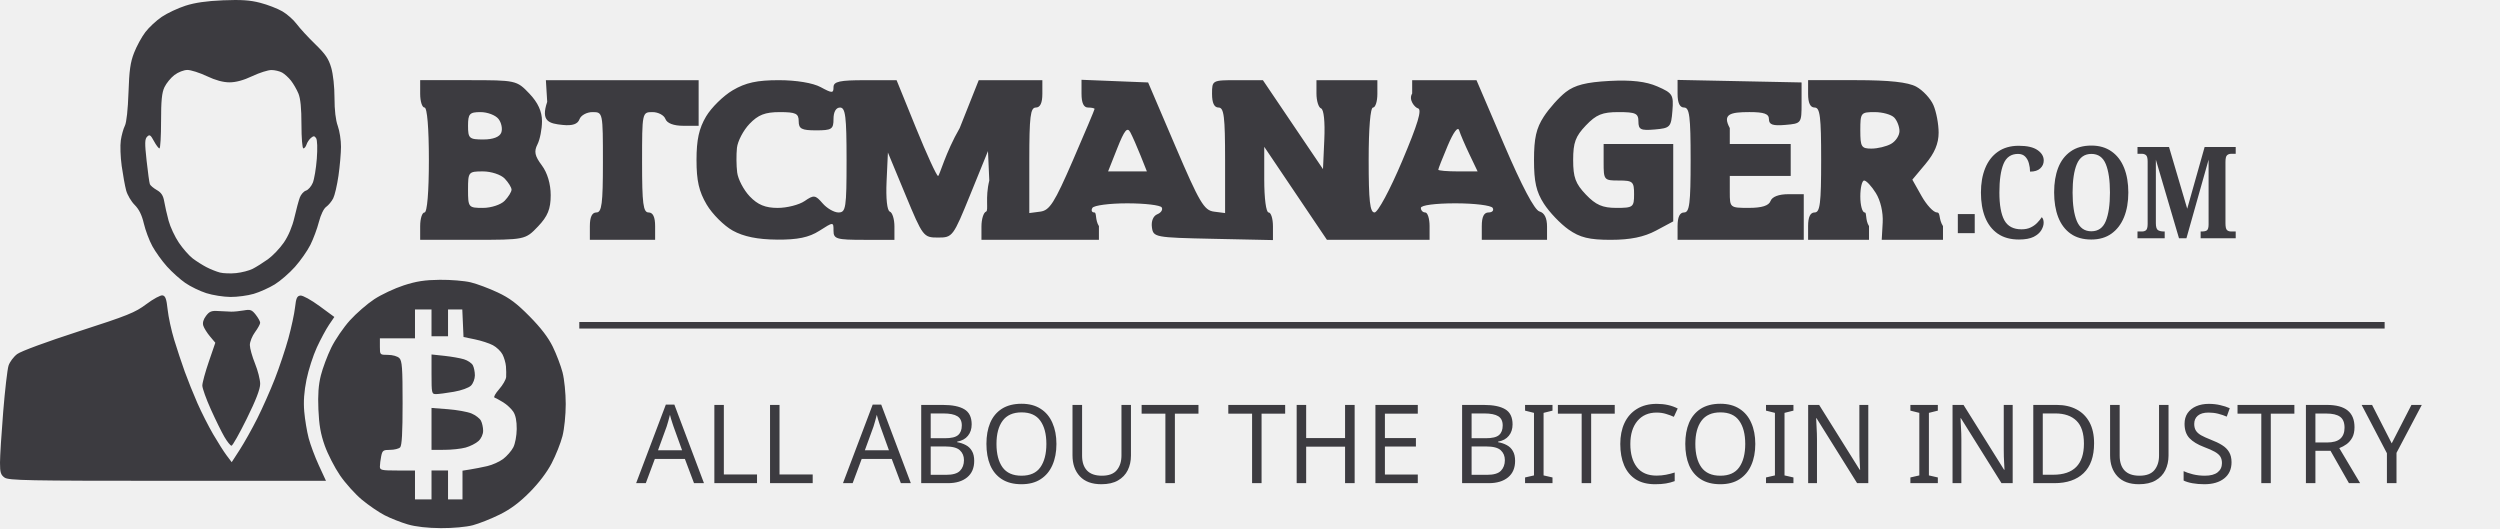
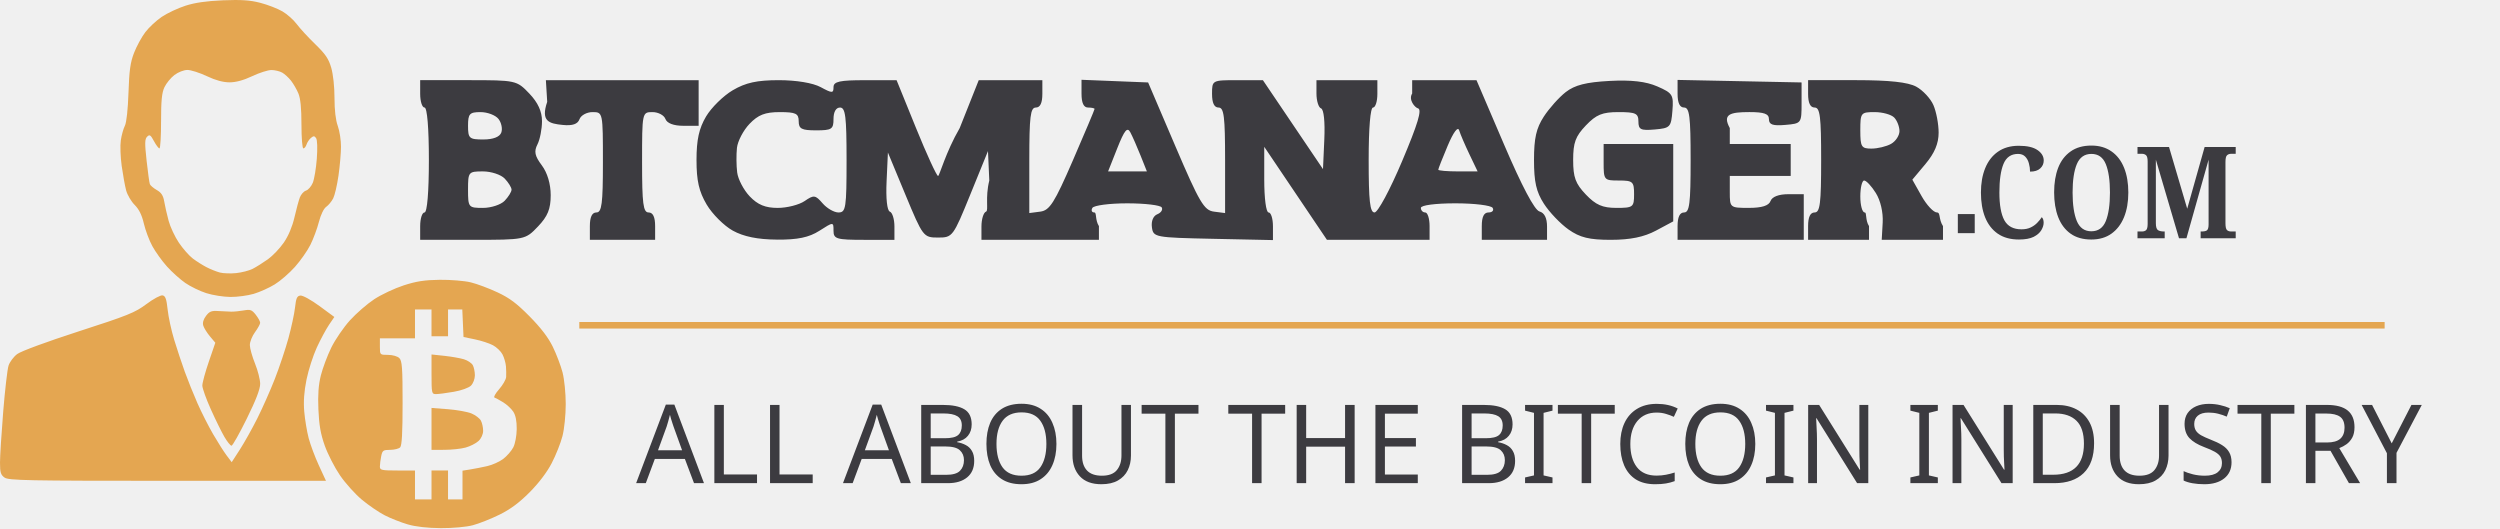
<svg xmlns="http://www.w3.org/2000/svg" width="400.78mm" height="84.667mm" viewBox="0 0 1420.087 300" id="svg2" version="1.1">
  <defs id="defs4" />
-   <g id="layer1" transform="translate(-597.9804,-39.20378)">
-     <g id="g4340" transform="matrix(3.467842,0,0,3.467842,-1475.721,-837.1013)" style="fill:#3c3b40;fill-opacity:1">
-       <path id="path4277" d="m 670.185,339.203 c -2.167,-0.013 -4.111,-0.233 -5.411,-0.612 -1.116,-0.325 -2.816,-0.996 -3.777,-1.49 -0.961,-0.494 -2.645,-1.644 -3.741,-2.556 -1.096,-0.912 -2.71,-2.707 -3.586,-3.99 -0.876,-1.282 -1.998,-3.469 -2.492,-4.86 -0.675,-1.897 -0.935,-3.379 -1.043,-5.931 -0.103,-2.425 0.013,-4.028 0.403,-5.58 0.301,-1.198 1.068,-3.244 1.705,-4.548 0.637,-1.303 2.01,-3.311 3.051,-4.462 1.041,-1.15 2.839,-2.713 3.996,-3.472 1.157,-0.759 3.32,-1.776 4.809,-2.26 2.08,-0.677 3.448,-0.888 5.918,-0.916 1.767,-0.02 4.05,0.168 5.073,0.417 1.023,0.249 3.002,0.989 4.397,1.645 1.975,0.928 3.136,1.8 5.246,3.937 1.845,1.869 3.054,3.45 3.79,4.955 0.594,1.215 1.316,3.112 1.603,4.214 0.291,1.118 0.522,3.408 0.522,5.182 0,1.801 -0.232,4.078 -0.536,5.256 -0.295,1.143 -1.091,3.143 -1.77,4.445 -0.779,1.494 -2.116,3.253 -3.622,4.767 -1.686,1.694 -3.129,2.765 -4.909,3.645 -1.386,0.685 -3.358,1.468 -4.381,1.74 -1.078,0.286 -3.283,0.486 -5.242,0.474 z m -2.875,-4.707 1.353,0 0,-2.367 0,-2.367 1.353,0 1.353,0 0,2.367 0,2.367 1.184,0 1.184,0 0,-2.352 0,-2.352 1.268,-0.202 c 0.698,-0.111 1.953,-0.358 2.79,-0.548 0.837,-0.19 2.017,-0.723 2.621,-1.183 0.605,-0.461 1.344,-1.31 1.642,-1.887 0.305,-0.589 0.551,-1.906 0.561,-3.003 0.012,-1.301 -0.175,-2.248 -0.562,-2.838 -0.319,-0.487 -1.066,-1.182 -1.661,-1.544 -0.594,-0.362 -1.233,-0.71 -1.419,-0.773 -0.186,-0.063 0.156,-0.677 0.761,-1.366 0.605,-0.689 1.122,-1.589 1.15,-2.001 0.028,-0.412 0.013,-1.203 -0.032,-1.758 -0.046,-0.555 -0.3,-1.428 -0.564,-1.939 -0.264,-0.511 -0.973,-1.191 -1.574,-1.509 -0.601,-0.319 -1.93,-0.751 -2.954,-0.961 l -1.86,-0.382 -0.1,-2.257 -0.1,-2.257 -1.168,0 -1.168,0 0,2.198 0,2.198 -1.353,0 -1.353,0 0,-2.198 0,-2.198 -1.353,0 -1.353,0 0,2.367 0,2.367 -2.875,0 -2.875,0 0,1.353 c 0,1.349 0.004,1.353 1.329,1.353 0.757,0 1.557,0.229 1.86,0.531 0.448,0.448 0.531,1.604 0.531,7.373 0,4.87 -0.117,6.958 -0.406,7.247 -0.223,0.223 -0.965,0.406 -1.649,0.406 -1.121,0 -1.264,0.103 -1.454,1.057 -0.116,0.581 -0.211,1.342 -0.211,1.691 0,0.57 0.289,0.634 2.875,0.634 l 2.875,0 0,2.367 0,2.367 z m 3.467,-8.119 -2.114,0.002 0,-3.432 0,-3.432 2.688,0.207 c 1.478,0.114 3.216,0.428 3.862,0.698 0.646,0.27 1.339,0.798 1.54,1.173 0.201,0.376 0.365,1.123 0.365,1.661 0,0.58 -0.309,1.264 -0.761,1.681 -0.419,0.387 -1.37,0.869 -2.114,1.072 -0.744,0.203 -2.304,0.37 -3.467,0.371 z m -1.38,-9.129 c -0.701,0 -0.733,-0.142 -0.733,-3.246 l 0,-3.246 2.114,0.226 c 1.163,0.124 2.61,0.379 3.215,0.568 0.606,0.188 1.253,0.624 1.437,0.969 0.185,0.345 0.336,1.094 0.336,1.664 0,0.57 -0.285,1.322 -0.634,1.671 -0.367,0.367 -1.556,0.795 -2.818,1.015 -1.201,0.209 -2.513,0.38 -2.917,0.38 z m -43.969,14.204 c -22.934,0 -26.031,-0.061 -26.696,-0.526 -0.626,-0.438 -0.752,-0.846 -0.752,-2.436 0,-1.05 0.236,-4.808 0.524,-8.351 0.288,-3.543 0.681,-6.938 0.873,-7.545 0.192,-0.607 0.831,-1.465 1.421,-1.907 0.62,-0.465 4.872,-2.032 10.085,-3.716 8.048,-2.601 9.234,-3.079 11.072,-4.46 1.132,-0.851 2.327,-1.496 2.655,-1.433 0.466,0.089 0.646,0.594 0.827,2.308 0.127,1.207 0.609,3.434 1.071,4.95 0.462,1.516 1.242,3.87 1.733,5.231 0.491,1.361 1.424,3.684 2.074,5.161 0.649,1.477 1.808,3.765 2.574,5.084 0.766,1.319 1.765,2.891 2.219,3.493 l 0.826,1.095 1.327,-2.052 c 0.73,-1.129 2.02,-3.433 2.868,-5.121 0.848,-1.688 2.141,-4.605 2.874,-6.483 0.733,-1.878 1.731,-4.86 2.217,-6.627 0.486,-1.767 0.976,-4.05 1.089,-5.073 0.169,-1.528 0.326,-1.874 0.882,-1.938 0.377,-0.043 1.757,0.717 3.116,1.715 l 2.44,1.793 -0.876,1.289 c -0.482,0.709 -1.378,2.375 -1.991,3.701 -0.613,1.327 -1.374,3.695 -1.692,5.263 -0.398,1.966 -0.514,3.592 -0.372,5.237 0.113,1.312 0.439,3.274 0.724,4.36 0.285,1.086 1.04,3.102 1.677,4.481 l 1.158,2.507 z m 10.472,-5.749 c -0.173,0 -0.693,-0.647 -1.156,-1.437 -0.463,-0.791 -1.466,-2.827 -2.23,-4.526 -0.764,-1.699 -1.391,-3.449 -1.393,-3.889 -0.002,-0.44 0.476,-2.199 1.062,-3.908 l 1.067,-3.107 -0.87,-1.034 c -0.479,-0.569 -0.973,-1.357 -1.098,-1.753 -0.15,-0.473 6.7e-4,-1.023 0.441,-1.608 0.55,-0.731 0.902,-0.874 1.98,-0.8 0.721,0.049 1.692,0.095 2.157,0.103 0.465,0.008 1.394,-0.085 2.065,-0.205 1.058,-0.19 1.315,-0.097 1.945,0.704 0.399,0.507 0.726,1.101 0.726,1.318 0,0.218 -0.38,0.912 -0.845,1.542 -0.465,0.63 -0.845,1.576 -0.845,2.102 0,0.526 0.38,1.892 0.845,3.036 0.465,1.144 0.845,2.644 0.845,3.332 0,0.857 -0.69,2.65 -2.19,5.691 -1.204,2.442 -2.331,4.439 -2.504,4.439 z m -0.187,-24.368 c -1.129,-0.01 -2.903,-0.29 -3.943,-0.623 -1.04,-0.333 -2.58,-1.079 -3.423,-1.659 -0.842,-0.58 -2.198,-1.795 -3.013,-2.702 -0.815,-0.906 -1.896,-2.41 -2.402,-3.341 -0.507,-0.931 -1.132,-2.598 -1.39,-3.704 -0.324,-1.388 -0.79,-2.332 -1.503,-3.046 -0.569,-0.569 -1.196,-1.634 -1.393,-2.366 -0.197,-0.733 -0.527,-2.539 -0.732,-4.013 -0.205,-1.475 -0.27,-3.37 -0.143,-4.212 0.126,-0.842 0.426,-1.914 0.665,-2.381 0.264,-0.514 0.497,-2.654 0.59,-5.416 0.124,-3.667 0.303,-4.95 0.913,-6.521 0.417,-1.076 1.245,-2.597 1.841,-3.382 0.595,-0.785 1.815,-1.92 2.71,-2.522 0.896,-0.603 2.641,-1.421 3.878,-1.819 1.546,-0.497 3.466,-0.773 6.139,-0.884 2.962,-0.122 4.414,-0.025 6.088,0.407 1.209,0.312 2.84,0.94 3.624,1.395 0.784,0.455 1.847,1.395 2.361,2.089 0.514,0.693 1.877,2.174 3.029,3.29 1.682,1.63 2.199,2.39 2.628,3.866 0.314,1.082 0.534,3.115 0.534,4.946 0,2 0.192,3.637 0.539,4.589 0.296,0.814 0.533,2.353 0.526,3.42 -0.007,1.067 -0.193,3.198 -0.414,4.735 -0.221,1.537 -0.609,3.204 -0.863,3.704 -0.254,0.5 -0.769,1.125 -1.146,1.389 -0.406,0.284 -0.892,1.289 -1.196,2.472 -0.282,1.096 -0.91,2.787 -1.396,3.756 -0.486,0.97 -1.624,2.593 -2.528,3.608 -0.905,1.015 -2.39,2.304 -3.302,2.865 -0.911,0.561 -2.46,1.258 -3.441,1.549 -0.981,0.291 -2.707,0.522 -3.836,0.512 z m 0.96,-3.908 c 0.913,-0.093 2.13,-0.41 2.706,-0.704 0.575,-0.294 1.692,-0.996 2.48,-1.558 0.789,-0.563 1.966,-1.797 2.616,-2.744 0.742,-1.08 1.385,-2.602 1.728,-4.088 0.3,-1.302 0.7,-2.781 0.887,-3.286 0.188,-0.505 0.643,-1.015 1.012,-1.132 0.369,-0.117 0.87,-0.693 1.113,-1.279 0.243,-0.587 0.54,-2.36 0.659,-3.941 0.127,-1.678 0.082,-3.077 -0.109,-3.36 -0.267,-0.397 -0.421,-0.407 -0.846,-0.054 -0.286,0.237 -0.612,0.722 -0.725,1.077 -0.113,0.355 -0.347,0.646 -0.52,0.646 -0.177,0 -0.315,-1.713 -0.315,-3.9 0,-2.67 -0.157,-4.276 -0.498,-5.093 -0.274,-0.656 -0.82,-1.602 -1.212,-2.103 -0.393,-0.501 -1.043,-1.095 -1.446,-1.321 -0.403,-0.226 -1.189,-0.416 -1.747,-0.422 -0.558,-0.007 -1.979,0.445 -3.159,1.003 -1.428,0.675 -2.671,1.014 -3.72,1.014 -1.049,-1.7e-4 -2.294,-0.34 -3.72,-1.015 -1.179,-0.558 -2.611,-1.014 -3.181,-1.014 -0.579,0 -1.516,0.365 -2.12,0.826 -0.596,0.455 -1.333,1.353 -1.638,1.996 -0.427,0.899 -0.555,2.193 -0.555,5.599 0,2.437 -0.118,4.43 -0.261,4.43 -0.144,0 -0.551,-0.538 -0.905,-1.196 -0.55,-1.021 -0.713,-1.127 -1.114,-0.726 -0.39,0.39 -0.406,1.054 -0.09,3.925 0.209,1.9 0.45,3.635 0.535,3.855 0.085,0.22 0.6,0.653 1.144,0.964 0.728,0.416 1.046,0.906 1.206,1.86 0.119,0.713 0.442,2.133 0.717,3.156 0.275,1.023 1.036,2.651 1.692,3.617 0.655,0.966 1.674,2.123 2.262,2.571 0.589,0.448 1.603,1.09 2.254,1.428 0.651,0.338 1.64,0.732 2.198,0.877 0.558,0.145 1.761,0.187 2.674,0.094 z" style="fill:#3c3b40;fill-opacity:1" />
-       <path id="path4277-0" d="m 675.412,291.979 -8.607,0 0,-2.242 c 0,-1.233 0.321,-2.242 0.713,-2.242 0.434,0 0.713,-3.362 0.713,-8.593 0,-5.23 -0.279,-8.593 -0.713,-8.593 -0.392,0 -0.713,-1.009 -0.713,-2.242 l 0,-2.242 7.894,0 c 7.775,0 7.926,0.033 9.978,2.184 1.419,1.487 2.083,2.933 2.083,4.532 0,1.291 -0.337,3.008 -0.749,3.815 -0.587,1.15 -0.433,1.887 0.713,3.414 0.912,1.215 1.461,3.055 1.461,4.893 0,2.259 -0.485,3.454 -2.083,5.13 -2.072,2.173 -2.127,2.184 -10.69,2.184 z m 1.676,-5.23 c 1.344,0 2.947,-0.528 3.563,-1.174 0.616,-0.646 1.12,-1.462 1.12,-1.815 0,-0.352 -0.504,-1.169 -1.12,-1.815 -0.616,-0.646 -2.219,-1.174 -3.563,-1.174 -2.376,0 -2.443,0.083 -2.443,2.989 0,2.906 0.068,2.989 2.443,2.989 z m 0.074,-11.208 c 1.589,0 2.669,-0.417 2.93,-1.13 0.228,-0.622 0.021,-1.63 -0.466,-2.242 -0.484,-0.611 -1.803,-1.111 -2.93,-1.111 -1.804,0 -2.051,0.27 -2.051,2.242 0,2.067 0.196,2.242 2.517,2.242 z m 22.783,16.438 -5.345,0 0,-2.242 c 0,-1.494 0.356,-2.242 1.069,-2.242 0.885,0 1.069,-1.411 1.069,-8.219 0,-8.171 0,-8.219 -1.705,-8.219 -0.938,0 -1.898,0.526 -2.133,1.169 -0.294,0.805 -1.15,1.095 -2.749,0.934 -2.227,-0.225 -3.632,-0.57 -2.538,-3.784 l -0.217,-3.549 12.511,0 12.511,0 0,3.736 0,3.736 -2.517,0 c -1.58,0 -2.669,-0.417 -2.927,-1.121 -0.226,-0.616 -1.178,-1.121 -2.116,-1.121 -1.695,0 -1.705,0.048 -1.705,8.219 0,6.808 0.183,8.219 1.069,8.219 0.713,0 1.069,0.747 1.069,2.242 l 0,2.242 z m 25.3,-0.036 c -3.156,-0.022 -5.462,-0.49 -7.235,-1.472 -1.432,-0.793 -3.354,-2.711 -4.272,-4.263 -1.266,-2.14 -1.669,-3.905 -1.669,-7.305 0,-3.315 0.408,-5.172 1.564,-7.127 0.86,-1.454 2.826,-3.387 4.369,-4.296 2.114,-1.246 3.974,-1.653 7.554,-1.653 2.863,0 5.584,0.453 6.852,1.14 1.885,1.022 2.103,1.022 2.103,0 0,-0.917 1.009,-1.139 5.167,-1.136 l 5.167,0.004 3.185,7.842 c 1.752,4.313 3.375,7.842 3.607,7.842 0.232,0 1.227,-3.85 3.542,-7.846 l 3.12,-7.846 5.21,0 5.21,0 0,2.242 c 0,1.494 -0.356,2.242 -1.069,2.242 -0.889,0 -1.069,1.458 -1.069,8.642 l 0,8.642 1.8,-0.236 c 1.536,-0.202 2.319,-1.434 5.345,-8.41 1.95,-4.495 3.545,-8.278 3.545,-8.406 0,-0.128 -0.481,-0.233 -1.069,-0.233 -0.716,0 -1.069,-0.751 -1.069,-2.273 l 0,-2.273 5.455,0.218 5.455,0.218 4.472,10.461 c 3.932,9.197 4.693,10.489 6.304,10.697 l 1.832,0.236 0,-8.642 c 0,-7.184 -0.181,-8.642 -1.069,-8.642 -0.713,0 -1.069,-0.747 -1.069,-2.242 0,-2.235 0.021,-2.242 4.165,-2.242 l 4.165,0 4.922,7.285 4.922,7.285 0.216,-4.843 c 0.131,-2.928 -0.08,-4.947 -0.535,-5.106 -0.413,-0.144 -0.751,-1.243 -0.751,-2.442 l 0,-2.179 4.989,0 4.989,0 0,2.242 c 0,1.233 -0.321,2.242 -0.713,2.242 -0.434,0 -0.713,3.362 -0.713,8.593 0,6.716 0.211,8.593 0.962,8.593 0.54,0 2.521,-3.687 4.517,-8.406 2.575,-6.088 3.292,-8.473 2.601,-8.647 -0.527,-0.133 -1.603,-1.431 -0.954,-2.428 l 0,-2.187 5.268,0 5.268,0 4.531,10.579 c 2.902,6.777 4.979,10.702 5.778,10.921 0.824,0.226 1.247,1.073 1.247,2.496 l 0,2.154 -5.345,0 -5.345,0 0,-2.242 c 0,-1.532 0.351,-2.242 1.111,-2.242 0.611,0 0.913,-0.336 0.671,-0.747 -0.242,-0.411 -2.987,-0.747 -6.1,-0.747 -3.298,0 -5.659,0.312 -5.659,0.747 0,0.411 0.321,0.747 0.713,0.747 0.392,0 0.713,1.009 0.713,2.242 l 0,2.242 -8.407,0 -8.407,0 -5.134,-7.618 -5.134,-7.618 0,5.376 c 0,3.086 0.304,5.376 0.713,5.376 0.392,0 0.713,1.018 0.713,2.263 l 0,2.263 -9.799,-0.208 c -9.557,-0.203 -9.805,-0.25 -10.027,-1.892 -0.137,-1.008 0.22,-1.865 0.887,-2.133 0.613,-0.247 0.938,-0.75 0.721,-1.117 -0.217,-0.368 -2.762,-0.669 -5.655,-0.669 -2.893,0 -5.459,0.336 -5.701,0.747 -0.242,0.411 -0.101,0.747 0.314,0.747 0.415,0 0.103,1.216 0.755,2.242 l 0,2.242 -9.621,0 -9.621,0 0,-2.179 c 0,-1.199 0.338,-2.297 0.751,-2.442 0.454,-0.158 -0.173,-2.266 0.534,-5.091 l -0.216,-4.829 -2.881,7.084 c -2.833,6.967 -2.921,7.084 -5.305,7.084 -2.378,0 -2.481,-0.135 -5.315,-6.965 l -2.891,-6.965 -0.216,4.71 c -0.131,2.835 0.082,4.815 0.534,4.973 0.413,0.144 0.751,1.243 0.751,2.442 l 0,2.179 -4.989,0 c -4.501,0 -4.989,-0.145 -4.989,-1.483 0,-1.479 0,-1.479 -2.316,0 -1.701,1.087 -3.547,1.473 -6.949,1.45 z m 10.088,-4.447 c 1.202,0 1.315,-0.739 1.315,-8.593 0,-7.14 -0.181,-8.593 -1.069,-8.593 -0.665,0 -1.069,0.706 -1.069,1.868 0,1.681 -0.285,1.868 -2.851,1.868 -2.376,0 -2.851,-0.249 -2.851,-1.494 0,-1.266 -0.475,-1.494 -3.11,-1.494 -2.392,0 -3.534,0.445 -4.947,1.926 -1.01,1.059 -1.936,2.824 -2.057,3.923 -0.12,1.098 -0.105,2.913 0.036,4.032 0.141,1.119 1.067,2.884 2.057,3.923 1.31,1.374 2.558,1.888 4.579,1.888 1.528,0 3.517,-0.507 4.419,-1.127 1.501,-1.032 1.751,-1 2.936,0.374 0.712,0.825 1.887,1.501 2.61,1.501 z m 47.331,-6.725 3.177,0 -1.04,-2.608 c -0.572,-1.434 -1.324,-3.142 -1.673,-3.795 -0.496,-0.93 -0.959,-0.365 -2.138,2.608 l -1.504,3.795 z m 54.129,0 3.221,0 -1.341,-2.802 c -0.738,-1.541 -1.494,-3.306 -1.681,-3.923 -0.209,-0.687 -0.936,0.289 -1.881,2.523 -0.847,2.004 -1.541,3.77 -1.541,3.923 0,0.153 1.45,0.279 3.222,0.279 z m 25.063,11.208 c -3.558,0 -5.082,-0.372 -6.96,-1.699 -1.323,-0.934 -3.134,-2.833 -4.025,-4.22 -1.253,-1.949 -1.62,-3.572 -1.62,-7.157 0,-3.577 0.366,-5.2 1.604,-7.106 0.882,-1.359 2.502,-3.168 3.599,-4.021 1.475,-1.146 3.343,-1.622 7.159,-1.824 3.593,-0.19 5.979,0.084 7.847,0.903 2.508,1.099 2.67,1.361 2.462,3.997 -0.211,2.671 -0.364,2.833 -2.895,3.053 -2.295,0.199 -2.672,0.015 -2.672,-1.308 0,-1.33 -0.443,-1.54 -3.262,-1.54 -2.655,0 -3.65,0.406 -5.345,2.184 -1.706,1.788 -2.083,2.814 -2.083,5.661 0,2.847 0.378,3.873 2.083,5.661 1.621,1.7 2.728,2.184 4.989,2.184 2.753,0 2.906,-0.117 2.906,-2.242 0,-2.064 -0.198,-2.242 -2.494,-2.242 -2.435,0 -2.494,-0.071 -2.494,-2.989 l 0,-2.989 5.701,0 5.701,0 0,6.336 0,6.336 -2.822,1.51 c -1.96,1.049 -4.213,1.51 -7.378,1.51 z m 21.246,0 -10.334,0 0,-2.242 c 0,-1.494 0.356,-2.242 1.069,-2.242 0.888,0 1.069,-1.453 1.069,-8.593 0,-7.14 -0.181,-8.593 -1.069,-8.593 -0.715,0 -1.069,-0.749 -1.069,-2.262 l 0,-2.262 10.156,0.207 10.156,0.207 0,3.362 c 0,3.346 -0.021,3.364 -2.673,3.594 -2.041,0.177 -2.672,-0.043 -2.672,-0.934 0,-0.884 -0.776,-1.166 -3.207,-1.166 -3.19,0 -4.438,0.357 -3.207,2.615 l 0,2.615 4.989,0 4.989,0 0,2.615 0,2.615 -4.989,0 -4.989,0 0,2.615 c 0,2.592 0.027,2.615 3.131,2.615 2.126,0 3.262,-0.36 3.541,-1.121 0.258,-0.703 1.347,-1.121 2.927,-1.121 l 2.517,0 0,3.736 0,3.736 z m 16.035,0 -4.989,0 0,-2.242 c 0,-1.494 0.356,-2.242 1.069,-2.242 0.888,0 1.069,-1.453 1.069,-8.593 0,-7.14 -0.181,-8.593 -1.069,-8.593 -0.713,0 -1.069,-0.747 -1.069,-2.242 l 0,-2.242 7.875,0 c 5.422,0 8.487,0.332 9.839,1.065 1.08,0.586 2.347,1.946 2.815,3.024 0.468,1.078 0.852,3.108 0.852,4.513 0,1.776 -0.656,3.337 -2.153,5.125 l -2.153,2.571 1.511,2.685 c 0.831,1.477 1.961,2.685 2.51,2.685 0.634,0 0.245,1.057 0.999,2.242 l 0,2.242 -5.018,0 -5.018,0 0.158,-2.808 c 0.095,-1.69 -0.351,-3.624 -1.122,-4.857 -0.704,-1.127 -1.564,-2.048 -1.911,-2.048 -0.347,0 -0.631,1.177 -0.631,2.615 0,1.438 0.321,2.615 0.713,2.615 0.392,0 0.061,1.216 0.712,2.242 l 0,2.242 z m 5.392,-14.944 c 1.006,0 2.449,-0.348 3.207,-0.773 0.758,-0.425 1.379,-1.367 1.379,-2.092 0,-0.725 -0.385,-1.722 -0.855,-2.215 -0.47,-0.493 -1.914,-0.897 -3.207,-0.897 -2.269,0 -2.352,0.106 -2.352,2.989 0,2.71 0.171,2.989 1.829,2.989 z" style="fill:#3c3b40;fill-opacity:1" />
-       <rect y="287.76" x="918.674" height="3.125" width="2.768" id="rect4317" style="opacity:1;fill:#3c3b40;fill-opacity:1;stroke:none;stroke-width:5.87;stroke-linejoin:miter;stroke-miterlimit:4;stroke-dasharray:none;stroke-opacity:1" />
-       <text transform="scale(0.9259559,1.079965)" id="text4321" y="270.124" x="995.162" style="font-style:normal;font-weight:normal;font-size:19.389px;line-height:125%;font-family:sans-serif;letter-spacing:0px;word-spacing:0px;fill:#3c3b40;fill-opacity:1;stroke:none;stroke-width:1px;stroke-linecap:butt;stroke-linejoin:miter;stroke-opacity:1" xml:space="preserve">
-         <tspan style="font-style:normal;font-variant:normal;font-weight:bold;font-stretch:normal;font-family:serif;-inkscape-font-specification:'serif Bold';fill:#3c3b40;fill-opacity:1" y="270.124" x="995.162" id="tspan4323">COM</tspan>
-       </text>
-       <text transform="scale(0.9851188,1.015106)" id="text4325" y="326.902" x="712.787" style="font-style:normal;font-weight:normal;font-size:17.666px;line-height:125%;font-family:sans-serif;letter-spacing:0px;word-spacing:0px;fill:#3c3b40;fill-opacity:1;stroke:none;stroke-width:1px;stroke-linecap:butt;stroke-linejoin:miter;stroke-opacity:1" xml:space="preserve">
-         <tspan style="font-style:normal;font-variant:normal;font-weight:normal;font-stretch:normal;font-family:Rachana;-inkscape-font-specification:Rachana;fill:#3c3b40;fill-opacity:1" y="326.902" x="712.787" id="tspan4327">ALL ABOUT THE BITCOIN INDUSTRY</tspan>
-       </text>
-       <rect y="305.439" x="692.87" height="1.071" width="295.714" id="rect4338" style="opacity:1;fill:#3c3b40;fill-opacity:1;stroke:none;stroke-width:5.87;stroke-linejoin:miter;stroke-miterlimit:4;stroke-dasharray:none;stroke-opacity:1" />
+   <g id="layer1" transform="translate(339.7128,-1731.095)">
+     <path style="opacity:1;fill:#ffffff;fill-opacity:1;stroke:#fabf2c;stroke-width:1.171;stroke-linecap:square;stroke-linejoin:round;stroke-miterlimit:4;stroke-dasharray:none;stroke-opacity:1" d="" id="path4797" transform="translate(697.3357,111.2795)" />
+     <path style="opacity:1;fill:#ffffff;fill-opacity:1;stroke:#3c3b40;stroke-width:1.171;stroke-linecap:square;stroke-linejoin:round;stroke-miterlimit:4;stroke-dasharray:none;stroke-opacity:1" d="" id="path4799" transform="translate(697.3357,111.2795)" />
+     <g transform="translate(-937.6932,1691.891)" id="layer1-1">
+       <g style="fill:#3c3b40;fill-opacity:1" transform="matrix(3.467842,0,0,3.467842,-1475.721,-837.1013)" id="g4340">
+         <path style="fill:#e4a651;fill-opacity:1" d="m 670.185,339.203 c -2.167,-0.013 -4.111,-0.233 -5.411,-0.612 -1.116,-0.325 -2.816,-0.996 -3.777,-1.49 -0.961,-0.494 -2.645,-1.644 -3.741,-2.556 -1.096,-0.912 -2.71,-2.707 -3.586,-3.99 -0.876,-1.282 -1.998,-3.469 -2.492,-4.86 -0.675,-1.897 -0.935,-3.379 -1.043,-5.931 -0.103,-2.425 0.013,-4.028 0.403,-5.58 0.301,-1.198 1.068,-3.244 1.705,-4.548 0.637,-1.303 2.01,-3.311 3.051,-4.462 1.041,-1.15 2.839,-2.713 3.996,-3.472 1.157,-0.759 3.32,-1.776 4.809,-2.26 2.08,-0.677 3.448,-0.888 5.918,-0.916 1.767,-0.02 4.05,0.168 5.073,0.417 1.023,0.249 3.002,0.989 4.397,1.645 1.975,0.928 3.136,1.8 5.246,3.937 1.845,1.869 3.054,3.45 3.79,4.955 0.594,1.215 1.316,3.112 1.603,4.214 0.291,1.118 0.522,3.408 0.522,5.182 0,1.801 -0.232,4.078 -0.536,5.256 -0.295,1.143 -1.091,3.143 -1.77,4.445 -0.779,1.494 -2.116,3.253 -3.622,4.767 -1.686,1.694 -3.129,2.765 -4.909,3.645 -1.386,0.685 -3.358,1.468 -4.381,1.74 -1.078,0.286 -3.283,0.486 -5.242,0.474 z m -2.875,-4.707 1.353,0 0,-2.367 0,-2.367 1.353,0 1.353,0 0,2.367 0,2.367 1.184,0 1.184,0 0,-2.352 0,-2.352 1.268,-0.202 c 0.698,-0.111 1.953,-0.358 2.79,-0.548 0.837,-0.19 2.017,-0.723 2.621,-1.183 0.605,-0.461 1.344,-1.31 1.642,-1.887 0.305,-0.589 0.551,-1.906 0.561,-3.003 0.012,-1.301 -0.175,-2.248 -0.562,-2.838 -0.319,-0.487 -1.066,-1.182 -1.661,-1.544 -0.594,-0.362 -1.233,-0.71 -1.419,-0.773 -0.186,-0.063 0.156,-0.677 0.761,-1.366 0.605,-0.689 1.122,-1.589 1.15,-2.001 0.028,-0.412 0.013,-1.203 -0.032,-1.758 -0.046,-0.555 -0.3,-1.428 -0.564,-1.939 -0.264,-0.511 -0.973,-1.191 -1.574,-1.509 -0.601,-0.319 -1.93,-0.751 -2.954,-0.961 l -1.86,-0.382 -0.1,-2.257 -0.1,-2.257 -1.168,0 -1.168,0 0,2.198 0,2.198 -1.353,0 -1.353,0 0,-2.198 0,-2.198 -1.353,0 -1.353,0 0,2.367 0,2.367 -2.875,0 -2.875,0 0,1.353 c 0,1.349 0.004,1.353 1.329,1.353 0.757,0 1.557,0.229 1.86,0.531 0.448,0.448 0.531,1.604 0.531,7.373 0,4.87 -0.117,6.958 -0.406,7.247 -0.223,0.223 -0.965,0.406 -1.649,0.406 -1.121,0 -1.264,0.103 -1.454,1.057 -0.116,0.581 -0.211,1.342 -0.211,1.691 0,0.57 0.289,0.634 2.875,0.634 l 2.875,0 0,2.367 0,2.367 z m 3.467,-8.119 -2.114,0.002 0,-3.432 0,-3.432 2.688,0.207 c 1.478,0.114 3.216,0.428 3.862,0.698 0.646,0.27 1.339,0.798 1.54,1.173 0.201,0.376 0.365,1.123 0.365,1.661 0,0.58 -0.309,1.264 -0.761,1.681 -0.419,0.387 -1.37,0.869 -2.114,1.072 -0.744,0.203 -2.304,0.37 -3.467,0.371 z m -1.38,-9.129 c -0.701,0 -0.733,-0.142 -0.733,-3.246 l 0,-3.246 2.114,0.226 c 1.163,0.124 2.61,0.379 3.215,0.568 0.606,0.188 1.253,0.624 1.437,0.969 0.185,0.345 0.336,1.094 0.336,1.664 0,0.57 -0.285,1.322 -0.634,1.671 -0.367,0.367 -1.556,0.795 -2.818,1.015 -1.201,0.209 -2.513,0.38 -2.917,0.38 z m -43.969,14.204 c -22.934,0 -26.031,-0.061 -26.696,-0.526 -0.626,-0.438 -0.752,-0.846 -0.752,-2.436 0,-1.05 0.236,-4.808 0.524,-8.351 0.288,-3.543 0.681,-6.938 0.873,-7.545 0.192,-0.607 0.831,-1.465 1.421,-1.907 0.62,-0.465 4.872,-2.032 10.085,-3.716 8.048,-2.601 9.234,-3.079 11.072,-4.46 1.132,-0.851 2.327,-1.496 2.655,-1.433 0.466,0.089 0.646,0.594 0.827,2.308 0.127,1.207 0.609,3.434 1.071,4.95 0.462,1.516 1.242,3.87 1.733,5.231 0.491,1.361 1.424,3.684 2.074,5.161 0.649,1.477 1.808,3.765 2.574,5.084 0.766,1.319 1.765,2.891 2.219,3.493 l 0.826,1.095 1.327,-2.052 c 0.73,-1.129 2.02,-3.433 2.868,-5.121 0.848,-1.688 2.141,-4.605 2.874,-6.483 0.733,-1.878 1.731,-4.86 2.217,-6.627 0.486,-1.767 0.976,-4.05 1.089,-5.073 0.169,-1.528 0.326,-1.874 0.882,-1.938 0.377,-0.043 1.757,0.717 3.116,1.715 l 2.44,1.793 -0.876,1.289 c -0.482,0.709 -1.378,2.375 -1.991,3.701 -0.613,1.327 -1.374,3.695 -1.692,5.263 -0.398,1.966 -0.514,3.592 -0.372,5.237 0.113,1.312 0.439,3.274 0.724,4.36 0.285,1.086 1.04,3.102 1.677,4.481 l 1.158,2.507 z m 10.472,-5.749 c -0.173,0 -0.693,-0.647 -1.156,-1.437 -0.463,-0.791 -1.466,-2.827 -2.23,-4.526 -0.764,-1.699 -1.391,-3.449 -1.393,-3.889 -0.002,-0.44 0.476,-2.199 1.062,-3.908 l 1.067,-3.107 -0.87,-1.034 c -0.479,-0.569 -0.973,-1.357 -1.098,-1.753 -0.15,-0.473 6.7e-4,-1.023 0.441,-1.608 0.55,-0.731 0.902,-0.874 1.98,-0.8 0.721,0.049 1.692,0.095 2.157,0.103 0.465,0.008 1.394,-0.085 2.065,-0.205 1.058,-0.19 1.315,-0.097 1.945,0.704 0.399,0.507 0.726,1.101 0.726,1.318 0,0.218 -0.38,0.912 -0.845,1.542 -0.465,0.63 -0.845,1.576 -0.845,2.102 0,0.526 0.38,1.892 0.845,3.036 0.465,1.144 0.845,2.644 0.845,3.332 0,0.857 -0.69,2.65 -2.19,5.691 -1.204,2.442 -2.331,4.439 -2.504,4.439 z m -0.187,-24.368 c -1.129,-0.01 -2.903,-0.29 -3.943,-0.623 -1.04,-0.333 -2.58,-1.079 -3.423,-1.659 -0.842,-0.58 -2.198,-1.795 -3.013,-2.702 -0.815,-0.906 -1.896,-2.41 -2.402,-3.341 -0.507,-0.931 -1.132,-2.598 -1.39,-3.704 -0.324,-1.388 -0.79,-2.332 -1.503,-3.046 -0.569,-0.569 -1.196,-1.634 -1.393,-2.366 -0.197,-0.733 -0.527,-2.539 -0.732,-4.013 -0.205,-1.475 -0.27,-3.37 -0.143,-4.212 0.126,-0.842 0.426,-1.914 0.665,-2.381 0.264,-0.514 0.497,-2.654 0.59,-5.416 0.124,-3.667 0.303,-4.95 0.913,-6.521 0.417,-1.076 1.245,-2.597 1.841,-3.382 0.595,-0.785 1.815,-1.92 2.71,-2.522 0.896,-0.603 2.641,-1.421 3.878,-1.819 1.546,-0.497 3.466,-0.773 6.139,-0.884 2.962,-0.122 4.414,-0.025 6.088,0.407 1.209,0.312 2.84,0.94 3.624,1.395 0.784,0.455 1.847,1.395 2.361,2.089 0.514,0.693 1.877,2.174 3.029,3.29 1.682,1.63 2.199,2.39 2.628,3.866 0.314,1.082 0.534,3.115 0.534,4.946 0,2 0.192,3.637 0.539,4.589 0.296,0.814 0.533,2.353 0.526,3.42 -0.007,1.067 -0.193,3.198 -0.414,4.735 -0.221,1.537 -0.609,3.204 -0.863,3.704 -0.254,0.5 -0.769,1.125 -1.146,1.389 -0.406,0.284 -0.892,1.289 -1.196,2.472 -0.282,1.096 -0.91,2.787 -1.396,3.756 -0.486,0.97 -1.624,2.593 -2.528,3.608 -0.905,1.015 -2.39,2.304 -3.302,2.865 -0.911,0.561 -2.46,1.258 -3.441,1.549 -0.981,0.291 -2.707,0.522 -3.836,0.512 z m 0.96,-3.908 c 0.913,-0.093 2.13,-0.41 2.706,-0.704 0.575,-0.294 1.692,-0.996 2.48,-1.558 0.789,-0.563 1.966,-1.797 2.616,-2.744 0.742,-1.08 1.385,-2.602 1.728,-4.088 0.3,-1.302 0.7,-2.781 0.887,-3.286 0.188,-0.505 0.643,-1.015 1.012,-1.132 0.369,-0.117 0.87,-0.693 1.113,-1.279 0.243,-0.587 0.54,-2.36 0.659,-3.941 0.127,-1.678 0.082,-3.077 -0.109,-3.36 -0.267,-0.397 -0.421,-0.407 -0.846,-0.054 -0.286,0.237 -0.612,0.722 -0.725,1.077 -0.113,0.355 -0.347,0.646 -0.52,0.646 -0.177,0 -0.315,-1.713 -0.315,-3.9 0,-2.67 -0.157,-4.276 -0.498,-5.093 -0.274,-0.656 -0.82,-1.602 -1.212,-2.103 -0.393,-0.501 -1.043,-1.095 -1.446,-1.321 -0.403,-0.226 -1.189,-0.416 -1.747,-0.422 -0.558,-0.007 -1.979,0.445 -3.159,1.003 -1.428,0.675 -2.671,1.014 -3.72,1.014 -1.049,-1.7e-4 -2.294,-0.34 -3.72,-1.015 -1.179,-0.558 -2.611,-1.014 -3.181,-1.014 -0.579,0 -1.516,0.365 -2.12,0.826 -0.596,0.455 -1.333,1.353 -1.638,1.996 -0.427,0.899 -0.555,2.193 -0.555,5.599 0,2.437 -0.118,4.43 -0.261,4.43 -0.144,0 -0.551,-0.538 -0.905,-1.196 -0.55,-1.021 -0.713,-1.127 -1.114,-0.726 -0.39,0.39 -0.406,1.054 -0.09,3.925 0.209,1.9 0.45,3.635 0.535,3.855 0.085,0.22 0.6,0.653 1.144,0.964 0.728,0.416 1.046,0.906 1.206,1.86 0.119,0.713 0.442,2.133 0.717,3.156 0.275,1.023 1.036,2.651 1.692,3.617 0.655,0.966 1.674,2.123 2.262,2.571 0.589,0.448 1.603,1.09 2.254,1.428 0.651,0.338 1.64,0.732 2.198,0.877 0.558,0.145 1.761,0.187 2.674,0.094 z" id="path4277" />
+         <path style="fill:#3c3b40;fill-opacity:1" d="m 675.412,291.979 -8.607,0 0,-2.242 c 0,-1.233 0.321,-2.242 0.713,-2.242 0.434,0 0.713,-3.362 0.713,-8.593 0,-5.23 -0.279,-8.593 -0.713,-8.593 -0.392,0 -0.713,-1.009 -0.713,-2.242 l 0,-2.242 7.894,0 c 7.775,0 7.926,0.033 9.978,2.184 1.419,1.487 2.083,2.933 2.083,4.532 0,1.291 -0.337,3.008 -0.749,3.815 -0.587,1.15 -0.433,1.887 0.713,3.414 0.912,1.215 1.461,3.055 1.461,4.893 0,2.259 -0.485,3.454 -2.083,5.13 -2.072,2.173 -2.127,2.184 -10.69,2.184 z m 1.676,-5.23 c 1.344,0 2.947,-0.528 3.563,-1.174 0.616,-0.646 1.12,-1.462 1.12,-1.815 0,-0.352 -0.504,-1.169 -1.12,-1.815 -0.616,-0.646 -2.219,-1.174 -3.563,-1.174 -2.376,0 -2.443,0.083 -2.443,2.989 0,2.906 0.068,2.989 2.443,2.989 z m 0.074,-11.208 c 1.589,0 2.669,-0.417 2.93,-1.13 0.228,-0.622 0.021,-1.63 -0.466,-2.242 -0.484,-0.611 -1.803,-1.111 -2.93,-1.111 -1.804,0 -2.051,0.27 -2.051,2.242 0,2.067 0.196,2.242 2.517,2.242 z m 22.783,16.438 -5.345,0 0,-2.242 c 0,-1.494 0.356,-2.242 1.069,-2.242 0.885,0 1.069,-1.411 1.069,-8.219 0,-8.171 0,-8.219 -1.705,-8.219 -0.938,0 -1.898,0.526 -2.133,1.169 -0.294,0.805 -1.15,1.095 -2.749,0.934 -2.227,-0.225 -3.632,-0.57 -2.538,-3.784 l -0.217,-3.549 12.511,0 12.511,0 0,3.736 0,3.736 -2.517,0 c -1.58,0 -2.669,-0.417 -2.927,-1.121 -0.226,-0.616 -1.178,-1.121 -2.116,-1.121 -1.695,0 -1.705,0.048 -1.705,8.219 0,6.808 0.183,8.219 1.069,8.219 0.713,0 1.069,0.747 1.069,2.242 l 0,2.242 z m 25.3,-0.036 c -3.156,-0.022 -5.462,-0.49 -7.235,-1.472 -1.432,-0.793 -3.354,-2.711 -4.272,-4.263 -1.266,-2.14 -1.669,-3.905 -1.669,-7.305 0,-3.315 0.408,-5.172 1.564,-7.127 0.86,-1.454 2.826,-3.387 4.369,-4.296 2.114,-1.246 3.974,-1.653 7.554,-1.653 2.863,0 5.584,0.453 6.852,1.14 1.885,1.022 2.103,1.022 2.103,0 0,-0.917 1.009,-1.139 5.167,-1.136 l 5.167,0.004 3.185,7.842 c 1.752,4.313 3.375,7.842 3.607,7.842 0.232,0 1.227,-3.85 3.542,-7.846 l 3.12,-7.846 5.21,0 5.21,0 0,2.242 c 0,1.494 -0.356,2.242 -1.069,2.242 -0.889,0 -1.069,1.458 -1.069,8.642 l 0,8.642 1.8,-0.236 c 1.536,-0.202 2.319,-1.434 5.345,-8.41 1.95,-4.495 3.545,-8.278 3.545,-8.406 0,-0.128 -0.481,-0.233 -1.069,-0.233 -0.716,0 -1.069,-0.751 -1.069,-2.273 l 0,-2.273 5.455,0.218 5.455,0.218 4.472,10.461 c 3.932,9.197 4.693,10.489 6.304,10.697 l 1.832,0.236 0,-8.642 c 0,-7.184 -0.181,-8.642 -1.069,-8.642 -0.713,0 -1.069,-0.747 -1.069,-2.242 0,-2.235 0.021,-2.242 4.165,-2.242 l 4.165,0 4.922,7.285 4.922,7.285 0.216,-4.843 c 0.131,-2.928 -0.08,-4.947 -0.535,-5.106 -0.413,-0.144 -0.751,-1.243 -0.751,-2.442 l 0,-2.179 4.989,0 4.989,0 0,2.242 c 0,1.233 -0.321,2.242 -0.713,2.242 -0.434,0 -0.713,3.362 -0.713,8.593 0,6.716 0.211,8.593 0.962,8.593 0.54,0 2.521,-3.687 4.517,-8.406 2.575,-6.088 3.292,-8.473 2.601,-8.647 -0.527,-0.133 -1.603,-1.431 -0.954,-2.428 l 0,-2.187 5.268,0 5.268,0 4.531,10.579 c 2.902,6.777 4.979,10.702 5.778,10.921 0.824,0.226 1.247,1.073 1.247,2.496 l 0,2.154 -5.345,0 -5.345,0 0,-2.242 c 0,-1.532 0.351,-2.242 1.111,-2.242 0.611,0 0.913,-0.336 0.671,-0.747 -0.242,-0.411 -2.987,-0.747 -6.1,-0.747 -3.298,0 -5.659,0.312 -5.659,0.747 0,0.411 0.321,0.747 0.713,0.747 0.392,0 0.713,1.009 0.713,2.242 l 0,2.242 -8.407,0 -8.407,0 -5.134,-7.618 -5.134,-7.618 0,5.376 c 0,3.086 0.304,5.376 0.713,5.376 0.392,0 0.713,1.018 0.713,2.263 l 0,2.263 -9.799,-0.208 c -9.557,-0.203 -9.805,-0.25 -10.027,-1.892 -0.137,-1.008 0.22,-1.865 0.887,-2.133 0.613,-0.247 0.938,-0.75 0.721,-1.117 -0.217,-0.368 -2.762,-0.669 -5.655,-0.669 -2.893,0 -5.459,0.336 -5.701,0.747 -0.242,0.411 -0.101,0.747 0.314,0.747 0.415,0 0.103,1.216 0.755,2.242 l 0,2.242 -9.621,0 -9.621,0 0,-2.179 c 0,-1.199 0.338,-2.297 0.751,-2.442 0.454,-0.158 -0.173,-2.266 0.534,-5.091 l -0.216,-4.829 -2.881,7.084 c -2.833,6.967 -2.921,7.084 -5.305,7.084 -2.378,0 -2.481,-0.135 -5.315,-6.965 l -2.891,-6.965 -0.216,4.71 c -0.131,2.835 0.082,4.815 0.534,4.973 0.413,0.144 0.751,1.243 0.751,2.442 l 0,2.179 -4.989,0 c -4.501,0 -4.989,-0.145 -4.989,-1.483 0,-1.479 0,-1.479 -2.316,0 -1.701,1.087 -3.547,1.473 -6.949,1.45 z m 10.088,-4.447 c 1.202,0 1.315,-0.739 1.315,-8.593 0,-7.14 -0.181,-8.593 -1.069,-8.593 -0.665,0 -1.069,0.706 -1.069,1.868 0,1.681 -0.285,1.868 -2.851,1.868 -2.376,0 -2.851,-0.249 -2.851,-1.494 0,-1.266 -0.475,-1.494 -3.11,-1.494 -2.392,0 -3.534,0.445 -4.947,1.926 -1.01,1.059 -1.936,2.824 -2.057,3.923 -0.12,1.098 -0.105,2.913 0.036,4.032 0.141,1.119 1.067,2.884 2.057,3.923 1.31,1.374 2.558,1.888 4.579,1.888 1.528,0 3.517,-0.507 4.419,-1.127 1.501,-1.032 1.751,-1 2.936,0.374 0.712,0.825 1.887,1.501 2.61,1.501 z m 47.331,-6.725 3.177,0 -1.04,-2.608 c -0.572,-1.434 -1.324,-3.142 -1.673,-3.795 -0.496,-0.93 -0.959,-0.365 -2.138,2.608 l -1.504,3.795 z m 54.129,0 3.221,0 -1.341,-2.802 c -0.738,-1.541 -1.494,-3.306 -1.681,-3.923 -0.209,-0.687 -0.936,0.289 -1.881,2.523 -0.847,2.004 -1.541,3.77 -1.541,3.923 0,0.153 1.45,0.279 3.222,0.279 z m 25.063,11.208 c -3.558,0 -5.082,-0.372 -6.96,-1.699 -1.323,-0.934 -3.134,-2.833 -4.025,-4.22 -1.253,-1.949 -1.62,-3.572 -1.62,-7.157 0,-3.577 0.366,-5.2 1.604,-7.106 0.882,-1.359 2.502,-3.168 3.599,-4.021 1.475,-1.146 3.343,-1.622 7.159,-1.824 3.593,-0.19 5.979,0.084 7.847,0.903 2.508,1.099 2.67,1.361 2.462,3.997 -0.211,2.671 -0.364,2.833 -2.895,3.053 -2.295,0.199 -2.672,0.015 -2.672,-1.308 0,-1.33 -0.443,-1.54 -3.262,-1.54 -2.655,0 -3.65,0.406 -5.345,2.184 -1.706,1.788 -2.083,2.814 -2.083,5.661 0,2.847 0.378,3.873 2.083,5.661 1.621,1.7 2.728,2.184 4.989,2.184 2.753,0 2.906,-0.117 2.906,-2.242 0,-2.064 -0.198,-2.242 -2.494,-2.242 -2.435,0 -2.494,-0.071 -2.494,-2.989 l 0,-2.989 5.701,0 5.701,0 0,6.336 0,6.336 -2.822,1.51 c -1.96,1.049 -4.213,1.51 -7.378,1.51 z m 21.246,0 -10.334,0 0,-2.242 c 0,-1.494 0.356,-2.242 1.069,-2.242 0.888,0 1.069,-1.453 1.069,-8.593 0,-7.14 -0.181,-8.593 -1.069,-8.593 -0.715,0 -1.069,-0.749 -1.069,-2.262 l 0,-2.262 10.156,0.207 10.156,0.207 0,3.362 c 0,3.346 -0.021,3.364 -2.673,3.594 -2.041,0.177 -2.672,-0.043 -2.672,-0.934 0,-0.884 -0.776,-1.166 -3.207,-1.166 -3.19,0 -4.438,0.357 -3.207,2.615 l 0,2.615 4.989,0 4.989,0 0,2.615 0,2.615 -4.989,0 -4.989,0 0,2.615 c 0,2.592 0.027,2.615 3.131,2.615 2.126,0 3.262,-0.36 3.541,-1.121 0.258,-0.703 1.347,-1.121 2.927,-1.121 l 2.517,0 0,3.736 0,3.736 z m 16.035,0 -4.989,0 0,-2.242 c 0,-1.494 0.356,-2.242 1.069,-2.242 0.888,0 1.069,-1.453 1.069,-8.593 0,-7.14 -0.181,-8.593 -1.069,-8.593 -0.713,0 -1.069,-0.747 -1.069,-2.242 l 0,-2.242 7.875,0 c 5.422,0 8.487,0.332 9.839,1.065 1.08,0.586 2.347,1.946 2.815,3.024 0.468,1.078 0.852,3.108 0.852,4.513 0,1.776 -0.656,3.337 -2.153,5.125 l -2.153,2.571 1.511,2.685 c 0.831,1.477 1.961,2.685 2.51,2.685 0.634,0 0.245,1.057 0.999,2.242 l 0,2.242 -5.018,0 -5.018,0 0.158,-2.808 c 0.095,-1.69 -0.351,-3.624 -1.122,-4.857 -0.704,-1.127 -1.564,-2.048 -1.911,-2.048 -0.347,0 -0.631,1.177 -0.631,2.615 0,1.438 0.321,2.615 0.713,2.615 0.392,0 0.061,1.216 0.712,2.242 l 0,2.242 z m 5.392,-14.944 c 1.006,0 2.449,-0.348 3.207,-0.773 0.758,-0.425 1.379,-1.367 1.379,-2.092 0,-0.725 -0.385,-1.722 -0.855,-2.215 -0.47,-0.493 -1.914,-0.897 -3.207,-0.897 -2.269,0 -2.352,0.106 -2.352,2.989 0,2.71 0.171,2.989 1.829,2.989 z" id="path4277-0" />
+         <rect style="opacity:1;fill:#3c3b40;fill-opacity:1;stroke:none;stroke-width:5.87;stroke-linejoin:miter;stroke-miterlimit:4;stroke-dasharray:none;stroke-opacity:1" id="rect4317" width="2.768" height="3.125" x="918.674" y="287.76" />
+         <text xml:space="preserve" style="font-style:normal;font-weight:normal;font-size:19.389px;line-height:125%;font-family:sans-serif;letter-spacing:0px;word-spacing:0px;fill:#3c3b40;fill-opacity:1;stroke:none;stroke-width:1px;stroke-linecap:butt;stroke-linejoin:miter;stroke-opacity:1" x="995.162" y="270.124" id="text4321" transform="scale(0.9259559,1.079965)">
+           <tspan id="tspan4323" x="995.162" y="270.124" style="font-style:normal;font-variant:normal;font-weight:bold;font-stretch:normal;font-family:serif;-inkscape-font-specification:'serif Bold';fill:#3c3b40;fill-opacity:1">COM</tspan>
+         </text>
+         <text xml:space="preserve" style="font-style:normal;font-weight:normal;font-size:17.666px;line-height:125%;font-family:sans-serif;letter-spacing:0px;word-spacing:0px;fill:#3c3b40;fill-opacity:1;stroke:none;stroke-width:1px;stroke-linecap:butt;stroke-linejoin:miter;stroke-opacity:1" x="712.787" y="326.902" id="text4325" transform="scale(0.9851188,1.015106)">
+           <tspan id="tspan4327" x="712.787" y="326.902" style="font-style:normal;font-variant:normal;font-weight:normal;font-stretch:normal;font-family:Rachana;-inkscape-font-specification:Rachana;fill:#3c3b40;fill-opacity:1">ALL ABOUT THE BITCOIN INDUSTRY</tspan>
+         </text>
+         <rect style="opacity:1;fill:#e4a651;fill-opacity:1;stroke:none;stroke-width:5.87;stroke-linejoin:miter;stroke-miterlimit:4;stroke-dasharray:none;stroke-opacity:1" id="rect4338" width="295.714" height="1.071" x="692.87" y="305.439" />
+       </g>
    </g>
  </g>
</svg>
